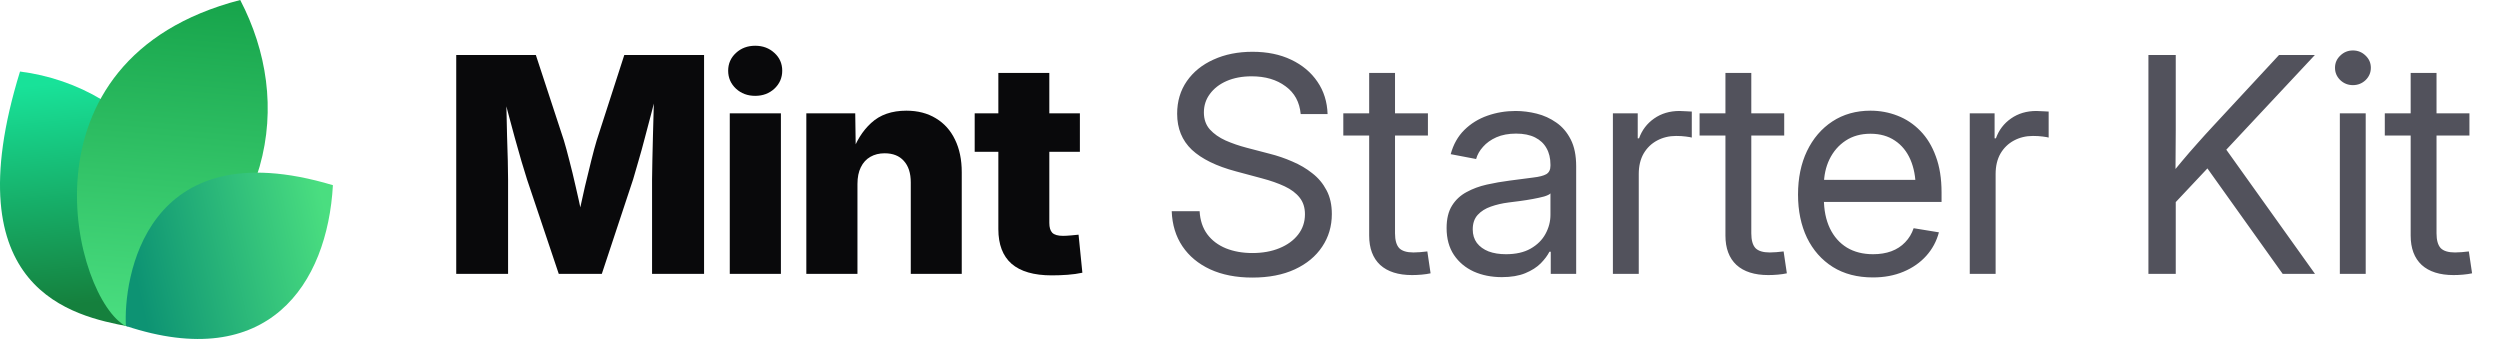
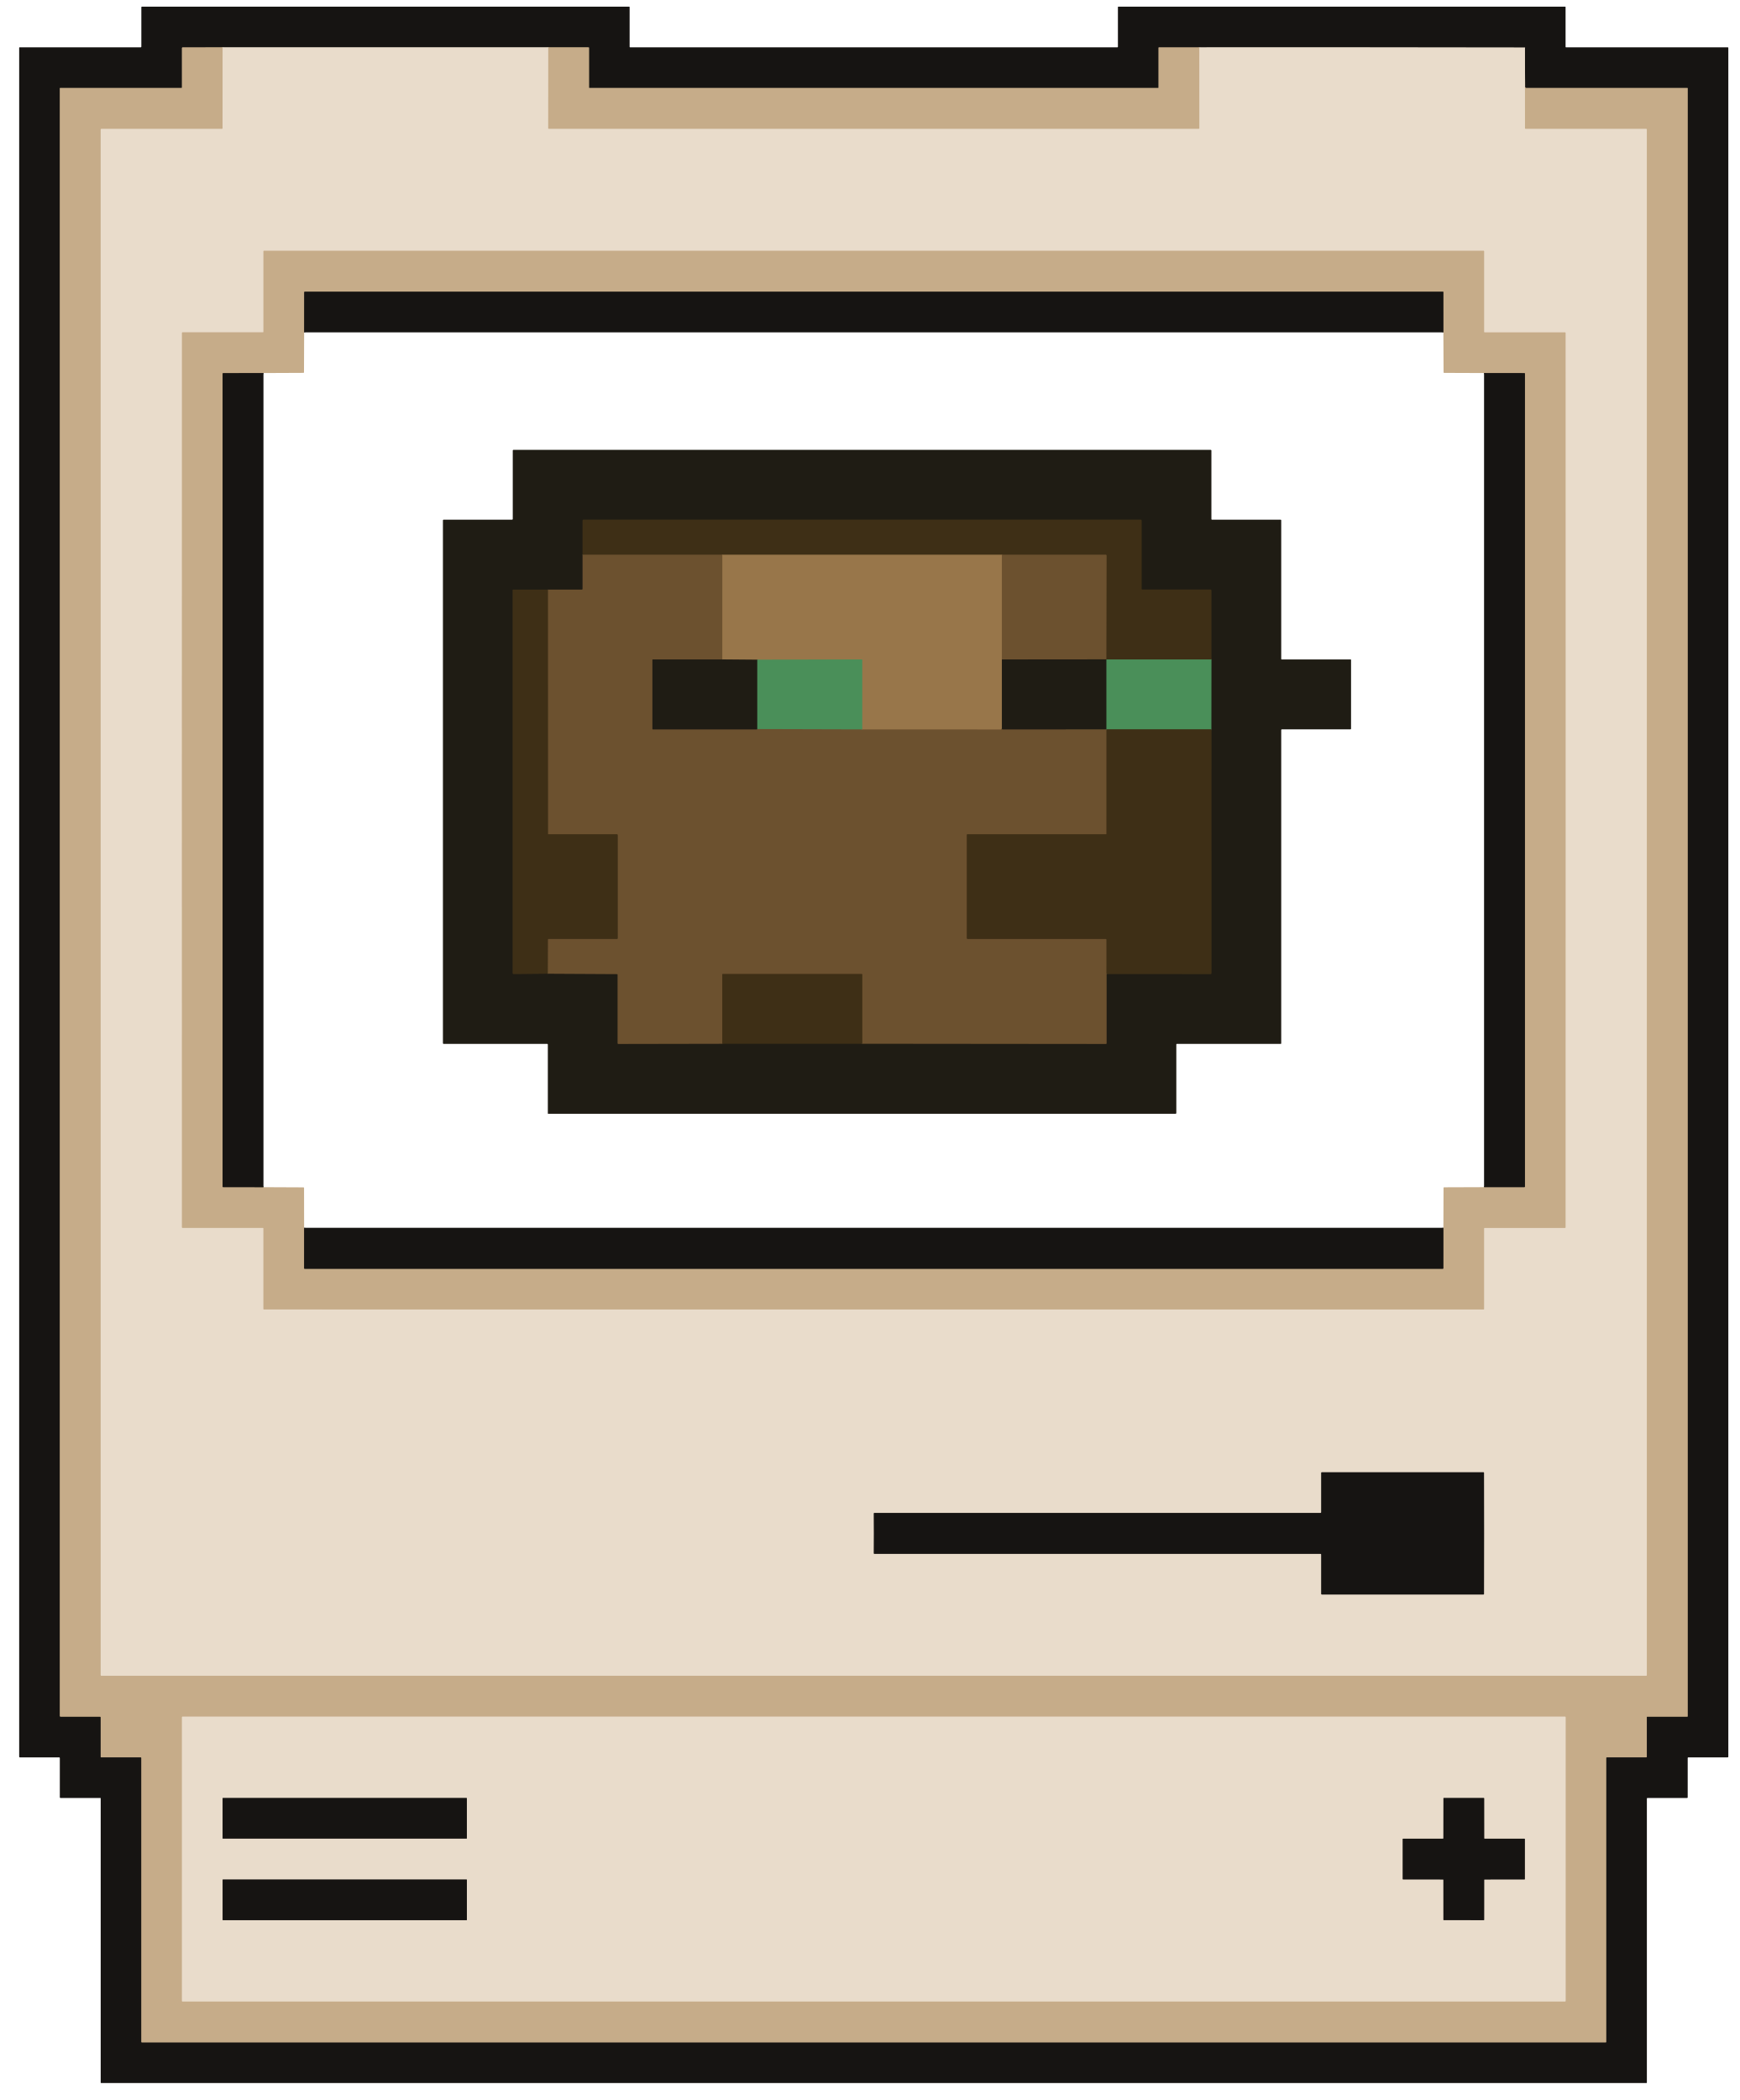
- <svg xmlns="http://www.w3.org/2000/svg" width="177" height="24" viewBox="0 0 177 24" fill="none">
-   <path d="M9.061 23.108C5.268 22.377 -3.391 20.627 1.417 5.064C9.634 6.099 16.973 14.064 9.061 23.108Z" fill="url(#paint0_linear_17557_2020)" />
-   <path d="M8.919 23.094C5.276 21.222 0.784 4.209 17.007 0C20.757 7.193 19.621 16.545 8.919 23.094Z" fill="url(#paint1_linear_17557_2020)" />
-   <path d="M8.914 23.079C8.735 19.882 10.159 9.085 23.57 13.111C23.181 20.123 18.984 26.418 8.914 23.079Z" fill="url(#paint2_linear_17557_2020)" />
-   <path d="M32.301 19.392V3.894H37.938L39.925 9.948C40.036 10.315 40.164 10.787 40.31 11.362C40.462 11.938 40.611 12.552 40.757 13.204C40.91 13.855 41.048 14.483 41.173 15.086C41.305 15.682 41.412 16.192 41.495 16.615H40.695C40.771 16.192 40.871 15.682 40.996 15.086C41.128 14.49 41.267 13.866 41.412 13.214C41.565 12.562 41.714 11.948 41.86 11.373C42.005 10.79 42.133 10.315 42.244 9.948L44.2 3.894H49.848V19.392H46.166V12.704C46.166 12.357 46.173 11.917 46.187 11.383C46.2 10.849 46.214 10.27 46.228 9.646C46.249 9.022 46.266 8.391 46.28 7.753C46.301 7.115 46.311 6.519 46.311 5.964H46.623C46.485 6.561 46.332 7.181 46.166 7.826C45.999 8.471 45.833 9.102 45.666 9.719C45.507 10.336 45.351 10.901 45.198 11.414C45.053 11.928 44.928 12.357 44.824 12.704L42.608 19.392H39.561L37.314 12.704C37.203 12.357 37.072 11.928 36.919 11.414C36.773 10.901 36.614 10.34 36.441 9.729C36.274 9.112 36.104 8.481 35.931 7.836C35.764 7.192 35.608 6.567 35.463 5.964H35.827C35.834 6.512 35.844 7.105 35.858 7.743C35.872 8.374 35.886 9.005 35.9 9.636C35.92 10.26 35.938 10.839 35.952 11.373C35.965 11.907 35.972 12.351 35.972 12.704V19.392H32.301ZM51.668 19.392V8.024H55.288V19.392H51.668ZM53.468 6.786C52.927 6.786 52.473 6.616 52.105 6.276C51.738 5.93 51.554 5.507 51.554 5.007C51.554 4.508 51.738 4.088 52.105 3.749C52.473 3.409 52.927 3.239 53.468 3.239C54.009 3.239 54.463 3.409 54.83 3.749C55.198 4.082 55.382 4.501 55.382 5.007C55.382 5.507 55.198 5.93 54.83 6.276C54.463 6.616 54.009 6.786 53.468 6.786ZM60.708 13.027V19.392H57.088V8.024H60.551L60.593 10.967H60.281C60.593 10.024 61.061 9.268 61.685 8.7C62.309 8.124 63.138 7.836 64.171 7.836C64.975 7.836 65.672 8.017 66.262 8.377C66.851 8.731 67.302 9.234 67.614 9.885C67.933 10.537 68.092 11.307 68.092 12.194V19.392H64.483V12.912C64.483 12.26 64.32 11.754 63.994 11.394C63.675 11.033 63.221 10.853 62.632 10.853C62.25 10.853 61.914 10.936 61.623 11.102C61.332 11.269 61.106 11.515 60.947 11.841C60.787 12.16 60.708 12.555 60.708 13.027ZM76.456 8.024V10.749H69.008V8.024H76.456ZM70.683 5.163H74.292V15.783C74.292 16.102 74.361 16.334 74.5 16.48C74.646 16.625 74.899 16.698 75.259 16.698C75.405 16.698 75.596 16.688 75.831 16.667C76.074 16.646 76.251 16.629 76.362 16.615L76.632 19.309C76.313 19.378 75.963 19.427 75.582 19.455C75.207 19.482 74.836 19.496 74.469 19.496C73.2 19.496 72.25 19.222 71.619 18.674C70.995 18.127 70.683 17.308 70.683 16.22V5.163Z" fill="#09090B" />
-   <path d="M88.667 19.652C87.523 19.652 86.528 19.458 85.682 19.07C84.843 18.681 84.188 18.137 83.716 17.437C83.245 16.736 82.992 15.908 82.957 14.951H84.933C84.968 15.596 85.148 16.14 85.474 16.584C85.8 17.021 86.24 17.354 86.795 17.582C87.35 17.804 87.974 17.915 88.667 17.915C89.388 17.915 90.026 17.801 90.581 17.572C91.143 17.343 91.583 17.024 91.902 16.615C92.228 16.199 92.391 15.717 92.391 15.169C92.391 14.698 92.266 14.306 92.017 13.994C91.767 13.675 91.413 13.408 90.956 13.193C90.498 12.978 89.954 12.787 89.323 12.621L87.502 12.132C86.123 11.765 85.082 11.255 84.382 10.603C83.689 9.944 83.342 9.095 83.342 8.055C83.342 7.174 83.571 6.404 84.028 5.746C84.486 5.087 85.117 4.577 85.921 4.217C86.726 3.849 87.645 3.666 88.678 3.666C89.718 3.666 90.63 3.853 91.413 4.227C92.204 4.602 92.824 5.122 93.275 5.787C93.726 6.446 93.965 7.209 93.993 8.076H92.089C92.013 7.23 91.656 6.574 91.018 6.11C90.387 5.638 89.586 5.403 88.615 5.403C87.95 5.403 87.36 5.513 86.847 5.735C86.341 5.957 85.946 6.262 85.661 6.651C85.377 7.032 85.235 7.469 85.235 7.961C85.235 8.447 85.377 8.849 85.661 9.168C85.946 9.48 86.317 9.74 86.774 9.948C87.232 10.149 87.724 10.319 88.251 10.457L89.884 10.884C90.439 11.023 90.977 11.206 91.496 11.435C92.023 11.657 92.495 11.934 92.911 12.267C93.334 12.593 93.67 12.995 93.92 13.474C94.17 13.945 94.294 14.504 94.294 15.149C94.294 16.015 94.066 16.788 93.608 17.468C93.157 18.148 92.512 18.681 91.673 19.07C90.834 19.458 89.832 19.652 88.667 19.652ZM101.097 8.024V9.594H95.106V8.024H101.097ZM96.937 5.163H98.767V16.521C98.767 17 98.865 17.347 99.059 17.562C99.26 17.77 99.6 17.874 100.078 17.874C100.21 17.874 100.366 17.867 100.546 17.853C100.733 17.832 100.903 17.815 101.056 17.801L101.285 19.351C101.097 19.392 100.886 19.423 100.65 19.444C100.414 19.465 100.189 19.475 99.974 19.475C98.996 19.475 98.244 19.236 97.717 18.758C97.197 18.272 96.937 17.579 96.937 16.677V5.163ZM106.33 19.621C105.595 19.621 104.932 19.489 104.343 19.226C103.754 18.955 103.285 18.564 102.939 18.05C102.592 17.53 102.419 16.896 102.419 16.147C102.419 15.495 102.547 14.965 102.804 14.556C103.06 14.146 103.403 13.828 103.833 13.599C104.263 13.363 104.742 13.186 105.269 13.068C105.796 12.95 106.333 12.857 106.881 12.787C107.574 12.69 108.132 12.617 108.555 12.569C108.978 12.52 109.287 12.441 109.481 12.33C109.675 12.212 109.772 12.014 109.772 11.737V11.654C109.772 11.203 109.679 10.815 109.492 10.489C109.311 10.163 109.041 9.91 108.68 9.729C108.32 9.549 107.872 9.459 107.338 9.459C106.805 9.459 106.34 9.546 105.945 9.719C105.556 9.892 105.241 10.118 104.998 10.395C104.755 10.665 104.593 10.953 104.509 11.258L102.71 10.915C102.897 10.222 103.22 9.65 103.677 9.199C104.135 8.748 104.679 8.412 105.31 8.19C105.941 7.968 106.607 7.857 107.307 7.857C107.8 7.857 108.295 7.92 108.795 8.044C109.301 8.169 109.765 8.381 110.188 8.679C110.611 8.97 110.951 9.369 111.208 9.875C111.464 10.374 111.593 11.005 111.593 11.768V19.392H109.793V17.822H109.7C109.568 18.085 109.363 18.359 109.086 18.643C108.809 18.921 108.444 19.153 107.994 19.34C107.543 19.527 106.988 19.621 106.33 19.621ZM106.621 17.998C107.321 17.998 107.904 17.867 108.368 17.603C108.84 17.333 109.19 16.986 109.419 16.563C109.654 16.133 109.772 15.682 109.772 15.211V13.692C109.703 13.769 109.554 13.841 109.325 13.911C109.096 13.973 108.829 14.032 108.524 14.088C108.226 14.143 107.921 14.192 107.609 14.233C107.304 14.275 107.033 14.309 106.798 14.337C106.354 14.393 105.938 14.49 105.549 14.628C105.168 14.76 104.86 14.954 104.624 15.211C104.388 15.467 104.27 15.811 104.27 16.241C104.27 16.615 104.367 16.934 104.561 17.198C104.762 17.461 105.04 17.662 105.393 17.801C105.747 17.933 106.156 17.998 106.621 17.998ZM114.193 19.392V8.024H115.951V9.792H116.045C116.253 9.209 116.61 8.741 117.116 8.388C117.622 8.034 118.219 7.857 118.905 7.857C119.058 7.857 119.217 7.864 119.384 7.878C119.55 7.885 119.682 7.892 119.779 7.899V9.74C119.716 9.719 119.578 9.695 119.363 9.667C119.155 9.639 118.922 9.625 118.666 9.625C118.174 9.625 117.726 9.733 117.324 9.948C116.922 10.163 116.603 10.471 116.367 10.874C116.138 11.276 116.024 11.758 116.024 12.319V19.392H114.193ZM126.322 8.024V9.594H120.33V8.024H126.322ZM122.161 5.163H123.992V16.521C123.992 17 124.089 17.347 124.283 17.562C124.484 17.77 124.824 17.874 125.302 17.874C125.434 17.874 125.59 17.867 125.77 17.853C125.958 17.832 126.127 17.815 126.28 17.801L126.509 19.351C126.322 19.392 126.11 19.423 125.874 19.444C125.639 19.465 125.413 19.475 125.198 19.475C124.221 19.475 123.468 19.236 122.941 18.758C122.421 18.272 122.161 17.579 122.161 16.677V5.163ZM132.604 19.642C131.502 19.642 130.555 19.396 129.765 18.903C128.974 18.404 128.364 17.714 127.934 16.834C127.511 15.946 127.3 14.927 127.3 13.775C127.3 12.611 127.511 11.584 127.934 10.697C128.364 9.802 128.964 9.102 129.734 8.596C130.51 8.089 131.408 7.836 132.428 7.836C133.1 7.836 133.738 7.954 134.341 8.19C134.952 8.426 135.489 8.783 135.954 9.261C136.425 9.74 136.793 10.343 137.056 11.071C137.327 11.792 137.462 12.645 137.462 13.63V14.296H128.433V12.735H136.463L135.631 13.297C135.631 12.541 135.506 11.876 135.257 11.3C135.007 10.725 134.643 10.277 134.165 9.958C133.686 9.632 133.107 9.469 132.428 9.469C131.748 9.469 131.162 9.632 130.67 9.958C130.177 10.284 129.796 10.725 129.526 11.279C129.262 11.827 129.13 12.441 129.13 13.12V14.046C129.13 14.864 129.273 15.572 129.557 16.168C129.841 16.757 130.243 17.211 130.763 17.53C131.283 17.842 131.901 17.998 132.615 17.998C133.093 17.998 133.523 17.929 133.905 17.79C134.293 17.645 134.619 17.433 134.882 17.156C135.153 16.879 135.354 16.546 135.486 16.157L137.275 16.449C137.108 17.08 136.81 17.634 136.38 18.113C135.95 18.591 135.413 18.966 134.768 19.236C134.123 19.507 133.402 19.642 132.604 19.642ZM139.459 19.392V8.024H141.217V9.792H141.311C141.519 9.209 141.876 8.741 142.382 8.388C142.888 8.034 143.485 7.857 144.171 7.857C144.324 7.857 144.483 7.864 144.649 7.878C144.816 7.885 144.948 7.892 145.045 7.899V9.74C144.982 9.719 144.844 9.695 144.629 9.667C144.421 9.639 144.188 9.625 143.932 9.625C143.439 9.625 142.992 9.733 142.59 9.948C142.188 10.163 141.869 10.471 141.633 10.874C141.404 11.276 141.29 11.758 141.29 12.319V19.392H139.459ZM153.429 14.961V12.715C153.783 12.257 154.136 11.82 154.49 11.404C154.844 10.981 155.204 10.565 155.572 10.156C155.939 9.74 156.314 9.327 156.695 8.918L161.355 3.894H163.893L157.277 10.967H157.184L153.429 14.961ZM152.108 19.392V3.894H154.043V9.241L154.022 12.559L154.043 13.505V19.392H152.108ZM161.615 19.392L155.967 11.477L157.173 9.969L163.903 19.392H161.615ZM165.661 19.392V8.024H167.492V19.392H165.661ZM166.587 6.027C166.24 6.027 165.942 5.909 165.692 5.673C165.443 5.43 165.318 5.139 165.318 4.799C165.318 4.459 165.443 4.172 165.692 3.936C165.942 3.693 166.24 3.572 166.587 3.572C166.934 3.572 167.232 3.693 167.482 3.936C167.731 4.172 167.856 4.459 167.856 4.799C167.856 5.139 167.731 5.43 167.482 5.673C167.232 5.909 166.934 6.027 166.587 6.027ZM174.836 8.024V9.594H168.844V8.024H174.836ZM170.675 5.163H172.506V16.521C172.506 17 172.603 17.347 172.797 17.562C172.998 17.77 173.338 17.874 173.816 17.874C173.948 17.874 174.104 17.867 174.284 17.853C174.472 17.832 174.641 17.815 174.794 17.801L175.023 19.351C174.836 19.392 174.624 19.423 174.388 19.444C174.153 19.465 173.927 19.475 173.712 19.475C172.735 19.475 171.982 19.236 171.455 18.758C170.935 18.272 170.675 17.579 170.675 16.677V5.163Z" fill="#52525C" />
-   <defs>
-     <linearGradient id="paint0_linear_17557_2020" x1="3.776" y1="5.916" x2="5.232" y2="21.559" gradientUnits="userSpaceOnUse">
-       <stop stop-color="#18E299" />
-       <stop offset="1" stop-color="#15803D" />
-     </linearGradient>
-     <linearGradient id="paint1_linear_17557_2020" x1="12.171" y1="-0.718" x2="10.19" y2="22.983" gradientUnits="userSpaceOnUse">
-       <stop stop-color="#16A34A" />
-       <stop offset="1" stop-color="#4ADE80" />
-     </linearGradient>
-     <linearGradient id="paint2_linear_17557_2020" x1="23.133" y1="15.353" x2="9.338" y2="18.52" gradientUnits="userSpaceOnUse">
-       <stop stop-color="#4ADE80" />
-       <stop offset="1" stop-color="#0D9373" />
-     </linearGradient>
-   </defs>
+ <svg xmlns="http://www.w3.org/2000/svg" version="1.1" viewBox="0.00 0.00 1614.00 1948.00">
+   <g stroke-width="2.00" fill="none" stroke-linecap="butt">
+     <path stroke="#80786f" d="   M 1414.91 45.03   Q 1415.27 44.09 1414.93 44.09   Q 1263.49 43.82 1112.86 43.92" />
+     <path stroke="#6e604e" d="   M 1112.86 43.92   L 1075.35 43.92   A 0.39 0.39 0.0 0 0 1074.96 44.31   L 1074.96 81.34   A 0.26 0.26 0.0 0 1 1074.70 81.60   L 546.79 81.60   A 0.25 0.24 -0.0 0 1 546.54 81.36   L 546.54 44.30   A 0.38 0.38 0.0 0 0 546.16 43.92   L 508.64 43.90" />
+     <path stroke="#80786f" d="   M 508.64 43.90   L 206.56 43.90" />
+     <path stroke="#6e604e" d="   M 206.56 43.90   L 169.41 43.95   A 0.58 0.58 0.0 0 0 168.83 44.53   L 168.84 81.17   A 0.43 0.43 0.0 0 1 168.41 81.60   L 55.79 81.60   A 0.28 0.27 -0.0 0 0 55.51 81.87   L 55.51 1591.77   A 0.66 0.66 0.0 0 0 56.17 1592.43   L 92.88 1592.43   A 0.55 0.55 0.0 0 1 93.43 1592.98   L 93.43 1629.77   A 0.39 0.39 0.0 0 0 93.82 1630.16   L 130.63 1630.16   A 0.51 0.51 0.0 0 1 131.14 1630.67   L 131.14 1894.13   A 0.42 0.42 0.0 0 0 131.56 1894.55   L 1489.99 1894.55   A 0.36 0.36 0.0 0 0 1490.35 1894.19   L 1490.35 1630.65   A 0.51 0.51 0.0 0 1 1490.86 1630.14   L 1527.55 1630.14   A 0.49 0.49 0.0 0 0 1528.04 1629.65   L 1528.04 1592.72   A 0.29 0.29 0.0 0 1 1528.33 1592.43   L 1565.63 1592.43   A 0.35 0.34 -90.0 0 0 1565.97 1592.08   L 1565.97 81.84   A 0.24 0.24 0.0 0 0 1565.73 81.60   L 1415.86 81.60   A 0.77 0.76 89.6 0 1 1415.10 80.84   L 1414.91 45.03" />
+     <path stroke="#d8c4aa" d="   M 206.56 43.90   L 206.51 119.12   A 0.45 0.45 0.0 0 1 206.06 119.56   L 94.10 119.56   A 0.67 0.67 0.0 0 0 93.43 120.23   L 93.43 1553.77   A 0.70 0.70 0.0 0 0 94.13 1554.47   L 1527.39 1554.47   A 0.65 0.65 0.0 0 0 1528.04 1553.82   L 1528.04 120.11   A 0.54 0.54 0.0 0 0 1527.50 119.57   L 1415.44 119.57   A 0.47 0.46 -90.0 0 1 1414.98 119.10   L 1414.91 45.03" />
+     <path stroke="#d8c4aa" d="   M 1112.86 43.92   L 1112.92 119.03   A 0.53 0.53 0.0 0 1 1112.39 119.56   L 509.16 119.56   A 0.59 0.59 0.0 0 1 508.57 118.97   L 508.64 43.90" />
+     <path stroke="#d8c4aa" d="   M 1452.67 1592.83   A 0.41 0.41 0.0 0 0 1452.26 1592.42   L 169.26 1592.42   A 0.41 0.41 0.0 0 0 168.85 1592.83   L 168.85 1856.19   A 0.41 0.41 0.0 0 0 169.26 1856.60   L 1452.26 1856.60   A 0.41 0.41 0.0 0 0 1452.67 1856.19   L 1452.67 1592.83" />
+     <path stroke="#d8c4aa" d="   M 810.74 232.65   Q 246.62 232.64 244.84 232.67   A 0.38 0.37 89.4 0 0 244.47 233.05   L 244.47 307.87   A 0.46 0.45 0.0 0 1 244.01 308.32   L 169.31 308.32   A 0.44 0.43 -0.0 0 0 168.87 308.75   Q 168.83 313.60 168.82 723.66   Q 168.82 1133.71 168.86 1138.56   A 0.44 0.43 0.0 0 0 169.30 1138.99   L 244.00 1138.99   A 0.46 0.45 0.0 0 1 244.46 1139.44   L 244.46 1214.26   A 0.38 0.37 -89.4 0 0 244.82 1214.64   Q 246.61 1214.67 810.73 1214.68   Q 1374.85 1214.69 1376.64 1214.66   A 0.38 0.37 89.4 0 0 1377.00 1214.28   L 1377.00 1139.46   A 0.46 0.45 -0.0 0 1 1377.46 1139.01   L 1452.16 1139.01   A 0.44 0.43 -0.0 0 0 1452.60 1138.57   Q 1452.64 1133.73 1452.65 723.67   Q 1452.66 313.62 1452.62 308.77   A 0.44 0.43 0.0 0 0 1452.18 308.34   L 1377.48 308.34   A 0.46 0.45 0.0 0 1 1377.02 307.89   L 1377.02 233.07   A 0.38 0.37 -89.4 0 0 1376.65 232.69   Q 1374.86 232.66 810.74 232.65" />
+     <path stroke="#80786f" d="   M 810.88 1422.39   Q 810.88 1438.38 810.81 1440.91   A 0.45 0.44 0.9 0 0 811.27 1441.37   L 1225.33 1441.37   A 0.61 0.60 -90.0 0 1 1225.93 1441.98   L 1225.93 1478.55   A 0.53 0.53 0.0 0 0 1226.46 1479.08   L 1376.51 1479.08   A 0.45 0.44 -89.8 0 0 1376.95 1478.64   Q 1377.01 1450.98 1377.01 1422.39   Q 1377.01 1393.81 1376.95 1366.15   A 0.45 0.44 89.8 0 0 1376.51 1365.71   L 1226.46 1365.71   A 0.53 0.53 0.0 0 0 1225.93 1366.24   L 1225.93 1402.81   A 0.61 0.60 90.0 0 1 1225.33 1403.42   L 811.27 1403.42   A 0.45 0.44 -0.9 0 0 810.81 1403.88   Q 810.88 1406.41 810.88 1422.39" />
+     <path stroke="#6e604e" d="   M 244.46 346.04   L 207.05 346.13   A 0.51 0.51 0.0 0 0 206.54 346.64   L 206.54 1100.71   A 0.51 0.51 0.0 0 0 207.05 1101.22   L 244.46 1101.25" />
+     <path stroke="#6e604e" d="   M 282.19 1138.93   L 282.17 1176.45   A 0.50 0.50 0.0 0 0 282.67 1176.95   L 1338.75 1176.95   A 0.51 0.51 0.0 0 0 1339.26 1176.44   L 1339.28 1138.93" />
+     <path stroke="#6e604e" d="   M 1377.02 1101.23   L 1414.43 1101.22   A 0.52 0.51 -0.0 0 0 1414.95 1100.71   L 1414.95 346.61   A 0.51 0.51 0.0 0 0 1414.44 346.10   L 1377.02 346.04" />
+     <path stroke="#6e604e" d="   M 1339.27 308.32   L 1339.26 270.90   A 0.29 0.29 0.0 0 0 1338.97 270.61   L 282.76 270.61   A 0.50 0.50 0.0 0 0 282.26 271.11   L 282.21 308.33" />
+     <path stroke="#463722" d="   M 540.59 514.63   L 540.59 546.41   A 0.53 0.52 -0.6 0 1 540.07 546.93   L 508.36 546.93" />
+     <path stroke="#2f2615" d="   M 508.36 546.93   L 476.08 546.95   A 0.37 0.36 0.0 0 0 475.71 547.31   L 475.71 902.75   A 0.76 0.76 0.0 0 0 476.48 903.51   L 508.23 903.19" />
+     <path stroke="#463722" d="   M 508.23 903.19   L 572.60 903.54   A 0.53 0.53 0.0 0 1 573.13 904.07   L 573.13 967.84   A 0.49 0.48 90.0 0 0 573.61 968.33   L 670.18 968.15" />
+     <path stroke="#2f2615" d="   M 670.18 968.15   L 800.06 968.11" />
+     <path stroke="#463722" d="   M 800.06 968.11   L 1026.26 968.33   A 0.47 0.47 0.0 0 0 1026.73 967.86   L 1026.71 903.52" />
+     <path stroke="#2f2615" d="   M 1026.71 903.52   L 1123.38 903.54   A 0.66 0.66 0.0 0 0 1124.04 902.88   L 1124.02 676.54" />
+     <path stroke="#355637" d="   M 1124.02 676.54   Q 1124.00 676.51 1123.97 676.47   A 0.36 0.32 -63.7 0 1 1123.92 676.29   L 1123.99 611.71" />
+     <path stroke="#2f2615" d="   M 1123.99 611.71   L 1123.97 547.59   A 0.69 0.69 0.0 0 0 1123.28 546.90   L 1059.77 546.90   A 0.54 0.54 0.0 0 1 1059.23 546.36   L 1059.23 482.71   A 0.62 0.61 0.0 0 0 1058.61 482.10   L 541.23 482.10   A 0.64 0.64 0.0 0 0 540.59 482.74   L 540.59 514.63" />
+     <path stroke="#445f38" d="   M 1123.99 611.71   L 1027.04 611.72   A 0.22 0.20 20.8 0 0 1026.89 611.78   Q 1026.78 611.86 1026.68 611.94" />
+     <path stroke="#2f2615" d="   M 1026.68 611.94   Q 1026.55 611.81 1026.48 611.63" />
+     <path stroke="#554023" d="   M 1026.48 611.63   L 1026.70 515.21   A 0.59 0.58 -0.0 0 0 1026.11 514.63   L 929.63 514.63" />
+     <path stroke="#6b5330" d="   M 929.63 514.63   L 670.28 514.63" />
+     <path stroke="#554023" d="   M 670.28 514.63   L 540.59 514.63" />
+     <path stroke="#463722" d="   M 1026.48 611.63   L 929.63 611.72" />
+     <path stroke="#82643d" d="   M 929.63 514.63   L 929.63 611.72" />
+     <path stroke="#5c492f" d="   M 929.63 611.72   L 929.64 675.46" />
+     <path stroke="#718352" d="   M 800.02 676.53   L 800.01 612.19   A 0.49 0.49 0.0 0 0 799.52 611.70   L 702.70 612.00" />
+     <path stroke="#5c492f" d="   M 702.70 612.00   L 670.26 611.72" />
+     <path stroke="#82643d" d="   M 670.28 514.63   L 670.26 611.72" />
+     <path stroke="#463722" d="   M 670.26 611.72   L 605.80 611.72   A 0.43 0.43 0.0 0 0 605.37 612.15   L 605.37 676.18   A 0.36 0.36 0.0 0 0 605.73 676.54   L 702.30 676.54   A 0.31 0.29 -65.8 0 0 702.51 676.45   Q 702.64 676.32 702.71 676.25" />
+     <path stroke="#5b7044" d="   M 702.71 676.25   L 800.02 676.53" />
+     <path stroke="#82643d" d="   M 800.02 676.53   L 928.68 676.59   A 0.40 0.35 30.1 0 0 928.83 676.56   Q 929.51 676.24 929.64 675.46" />
+     <path stroke="#463722" d="   M 929.64 675.46   L 929.68 676.10   A 0.47 0.47 0.0 0 0 930.15 676.54   L 1026.69 676.52" />
+     <path stroke="#5b7044" d="   M 1026.69 676.52   Q 1026.70 676.54 1026.71 676.55" />
+     <path stroke="#554023" d="   M 1026.71 676.55   L 1026.69 773.46   A 0.43 0.43 0.0 0 1 1026.26 773.89   L 897.59 773.89   A 0.47 0.47 0.0 0 0 897.12 774.36   L 897.12 870.30   A 0.67 0.67 0.0 0 0 897.79 870.97   L 1025.97 870.97   A 0.75 0.74 -0.0 0 1 1026.72 871.71   L 1026.71 903.52" />
+     <path stroke="#554023" d="   M 800.06 968.11   L 800.04 903.91   A 0.38 0.38 0.0 0 0 799.66 903.53   L 670.60 903.53   A 0.42 0.42 0.0 0 0 670.18 903.95   L 670.18 968.15" />
+     <path stroke="#554023" d="   M 508.23 903.19   L 508.33 871.44   A 0.49 0.48 -89.4 0 1 508.81 870.96   L 572.60 870.96   A 0.53 0.53 0.0 0 0 573.13 870.43   L 573.13 774.64   A 0.75 0.74 -90.0 0 0 572.39 773.89   L 508.56 773.89   A 0.13 0.13 0.0 0 1 508.43 773.76   L 508.36 546.93" />
+     <path stroke="#445f38" d="   M 1124.02 676.54   L 1026.71 676.55" />
+     <path stroke="#355637" d="   M 1026.68 611.94   L 1026.69 676.52" />
+     <path stroke="#355637" d="   M 702.70 612.00   L 702.71 676.25" />
+     <path stroke="#80786f" d="   M 433.18 1668.19   A 0.34 0.34 0.0 0 0 432.84 1667.85   L 206.88 1667.85   A 0.34 0.34 0.0 0 0 206.54 1668.19   L 206.54 1705.19   A 0.34 0.34 0.0 0 0 206.88 1705.53   L 432.84 1705.53   A 0.34 0.34 0.0 0 0 433.18 1705.19   L 433.18 1668.19" />
+     <path stroke="#80786f" d="   M 1339.19 1705.48   Q 1339.06 1705.61 1338.97 1705.61   Q 1303.72 1705.58 1301.87 1705.63   A 0.32 0.32 0.0 0 0 1301.55 1705.95   Q 1301.55 1706.46 1301.55 1724.50   Q 1301.55 1742.54 1301.55 1743.05   A 0.32 0.32 0.0 0 0 1301.87 1743.37   Q 1303.72 1743.42 1338.97 1743.41   Q 1339.05 1743.41 1339.18 1743.53   Q 1339.31 1743.66 1339.31 1743.75   Q 1339.28 1779.00 1339.33 1780.85   A 0.32 0.32 0.0 0 0 1339.66 1781.17   Q 1340.17 1781.17 1358.20 1781.17   Q 1376.24 1781.17 1376.75 1781.18   A 0.32 0.32 0.0 0 0 1377.08 1780.86   Q 1377.13 1779.01 1377.11 1743.75   Q 1377.11 1743.67 1377.24 1743.54   Q 1377.37 1743.41 1377.45 1743.41   Q 1412.70 1743.44 1414.55 1743.39   A 0.32 0.32 0.0 0 0 1414.87 1743.06   Q 1414.87 1742.56 1414.87 1724.52   Q 1414.87 1706.48 1414.88 1705.97   A 0.32 0.32 0.0 0 0 1414.56 1705.64   Q 1412.71 1705.59 1377.46 1705.61   Q 1377.37 1705.61 1377.24 1705.48   Q 1377.12 1705.36 1377.12 1705.27   Q 1377.14 1670.02 1377.09 1668.17   A 0.32 0.32 0.0 0 0 1376.77 1667.85   Q 1376.26 1667.85 1358.22 1667.85   Q 1340.18 1667.85 1339.67 1667.84   A 0.32 0.32 0.0 0 0 1339.35 1668.16   Q 1339.30 1670.01 1339.31 1705.26   Q 1339.31 1705.35 1339.19 1705.48" />
+     <path stroke="#80786f" d="   M 433.20 1743.80   A 0.32 0.32 0.0 0 0 432.88 1743.48   L 206.88 1743.48   A 0.32 0.32 0.0 0 0 206.56 1743.80   L 206.56 1780.86   A 0.32 0.32 0.0 0 0 206.88 1781.18   L 432.88 1781.18   A 0.32 0.32 0.0 0 0 433.20 1780.86   L 433.20 1743.80" />
+   </g>
+   <path fill="#161412" d="   M 54.94 1630.17   L 18.36 1630.17   A 0.56 0.56 0.0 0 1 17.80 1629.61   L 17.80 44.20   A 0.30 0.30 0.0 0 1 18.10 43.90   L 130.57 43.90   A 0.58 0.58 0.0 0 0 131.15 43.32   L 131.15 6.69   A 0.51 0.50 -90.0 0 1 131.65 6.18   L 583.82 6.18   A 0.39 0.39 0.0 0 1 584.21 6.57   L 584.21 43.46   A 0.44 0.44 0.0 0 0 584.65 43.90   L 1036.81 43.90   A 0.48 0.48 0.0 0 0 1037.29 43.42   L 1037.29 6.53   A 0.35 0.34 -90.0 0 1 1037.63 6.18   L 1452.32 6.18   A 0.33 0.33 0.0 0 1 1452.65 6.51   L 1452.65 43.48   A 0.42 0.41 90.0 0 0 1453.06 43.90   L 1603.24 43.90   A 0.43 0.43 0.0 0 1 1603.67 44.33   L 1603.67 1629.59   A 0.58 0.58 0.0 0 1 1603.09 1630.17   L 1566.52 1630.17   A 0.55 0.55 0.0 0 0 1565.97 1630.72   L 1565.97 1667.31   A 0.53 0.53 0.0 0 1 1565.44 1667.84   L 1528.62 1667.84   A 0.53 0.53 0.0 0 0 1528.09 1668.37   L 1528.09 1931.93   A 0.34 0.33 -0.0 0 1 1527.75 1932.26   L 93.79 1932.26   A 0.36 0.36 0.0 0 1 93.43 1931.90   L 93.43 1668.09   A 0.25 0.24 90.0 0 0 93.19 1667.84   L 56.08 1667.84   A 0.57 0.57 0.0 0 1 55.51 1667.27   L 55.51 1630.73   A 0.57 0.56 -0.0 0 0 54.94 1630.17   Z   M 1414.91 45.03   Q 1415.27 44.09 1414.93 44.09   Q 1263.49 43.82 1112.86 43.92   L 1075.35 43.92   A 0.39 0.39 0.0 0 0 1074.96 44.31   L 1074.96 81.34   A 0.26 0.26 0.0 0 1 1074.70 81.60   L 546.79 81.60   A 0.25 0.24 -0.0 0 1 546.54 81.36   L 546.54 44.30   A 0.38 0.38 0.0 0 0 546.16 43.92   L 508.64 43.90   L 206.56 43.90   L 169.41 43.95   A 0.58 0.58 0.0 0 0 168.83 44.53   L 168.84 81.17   A 0.43 0.43 0.0 0 1 168.41 81.60   L 55.79 81.60   A 0.28 0.27 -0.0 0 0 55.51 81.87   L 55.51 1591.77   A 0.66 0.66 0.0 0 0 56.17 1592.43   L 92.88 1592.43   A 0.55 0.55 0.0 0 1 93.43 1592.98   L 93.43 1629.77   A 0.39 0.39 0.0 0 0 93.82 1630.16   L 130.63 1630.16   A 0.51 0.51 0.0 0 1 131.14 1630.67   L 131.14 1894.13   A 0.42 0.42 0.0 0 0 131.56 1894.55   L 1489.99 1894.55   A 0.36 0.36 0.0 0 0 1490.35 1894.19   L 1490.35 1630.65   A 0.51 0.51 0.0 0 1 1490.86 1630.14   L 1527.55 1630.14   A 0.49 0.49 0.0 0 0 1528.04 1629.65   L 1528.04 1592.72   A 0.29 0.29 0.0 0 1 1528.33 1592.43   L 1565.63 1592.43   A 0.35 0.34 -90.0 0 0 1565.97 1592.08   L 1565.97 81.84   A 0.24 0.24 0.0 0 0 1565.73 81.60   L 1415.86 81.60   A 0.77 0.76 89.6 0 1 1415.10 80.84   L 1414.91 45.03   Z" />
+   <path fill="#c6ac89" d="   M 206.56 43.90   L 206.51 119.12   A 0.45 0.45 0.0 0 1 206.06 119.56   L 94.10 119.56   A 0.67 0.67 0.0 0 0 93.43 120.23   L 93.43 1553.77   A 0.70 0.70 0.0 0 0 94.13 1554.47   L 1527.39 1554.47   A 0.65 0.65 0.0 0 0 1528.04 1553.82   L 1528.04 120.11   A 0.54 0.54 0.0 0 0 1527.50 119.57   L 1415.44 119.57   A 0.47 0.46 -90.0 0 1 1414.98 119.10   L 1414.91 45.03   L 1415.10 80.84   A 0.77 0.76 89.6 0 0 1415.86 81.60   L 1565.73 81.60   A 0.24 0.24 0.0 0 1 1565.97 81.84   L 1565.97 1592.08   A 0.35 0.34 -90.0 0 1 1565.63 1592.43   L 1528.33 1592.43   A 0.29 0.29 0.0 0 0 1528.04 1592.72   L 1528.04 1629.65   A 0.49 0.49 0.0 0 1 1527.55 1630.14   L 1490.86 1630.14   A 0.51 0.51 0.0 0 0 1490.35 1630.65   L 1490.35 1894.19   A 0.36 0.36 0.0 0 1 1489.99 1894.55   L 131.56 1894.55   A 0.42 0.42 0.0 0 1 131.14 1894.13   L 131.14 1630.67   A 0.51 0.51 0.0 0 0 130.63 1630.16   L 93.82 1630.16   A 0.39 0.39 0.0 0 1 93.43 1629.77   L 93.43 1592.98   A 0.55 0.55 0.0 0 0 92.88 1592.43   L 56.17 1592.43   A 0.66 0.66 0.0 0 1 55.51 1591.77   L 55.51 81.87   A 0.28 0.27 -0.0 0 1 55.79 81.60   L 168.41 81.60   A 0.43 0.43 0.0 0 0 168.84 81.17   L 168.83 44.53   A 0.58 0.58 0.0 0 1 169.41 43.95   L 206.56 43.90   Z   M 1452.67 1592.83   A 0.41 0.41 0.0 0 0 1452.26 1592.42   L 169.26 1592.42   A 0.41 0.41 0.0 0 0 168.85 1592.83   L 168.85 1856.19   A 0.41 0.41 0.0 0 0 169.26 1856.60   L 1452.26 1856.60   A 0.41 0.41 0.0 0 0 1452.67 1856.19   L 1452.67 1592.83   Z" />
+   <path fill="#c6ac89" d="   M 1112.86 43.92   L 1112.92 119.03   A 0.53 0.53 0.0 0 1 1112.39 119.56   L 509.16 119.56   A 0.59 0.59 0.0 0 1 508.57 118.97   L 508.64 43.90   L 546.16 43.92   A 0.38 0.38 0.0 0 1 546.54 44.30   L 546.54 81.36   A 0.25 0.24 -0.0 0 0 546.79 81.60   L 1074.70 81.60   A 0.26 0.26 0.0 0 0 1074.96 81.34   L 1074.96 44.31   A 0.39 0.39 0.0 0 1 1075.35 43.92   L 1112.86 43.92   Z" />
+   <path fill="#e9dccb" d="   M 508.64 43.90   L 508.57 118.97   A 0.59 0.59 0.0 0 0 509.16 119.56   L 1112.39 119.56   A 0.53 0.53 0.0 0 0 1112.92 119.03   L 1112.86 43.92   Q 1263.49 43.82 1414.93 44.09   Q 1415.27 44.09 1414.91 45.03   L 1414.98 119.10   A 0.47 0.46 90.0 0 0 1415.44 119.57   L 1527.50 119.57   A 0.54 0.54 0.0 0 1 1528.04 120.11   L 1528.04 1553.82   A 0.65 0.65 0.0 0 1 1527.39 1554.47   L 94.13 1554.47   A 0.70 0.70 0.0 0 1 93.43 1553.77   L 93.43 120.23   A 0.67 0.67 0.0 0 1 94.10 119.56   L 206.06 119.56   A 0.45 0.45 0.0 0 0 206.51 119.12   L 206.56 43.90   L 508.64 43.90   Z   M 810.74 232.65   Q 246.62 232.64 244.84 232.67   A 0.38 0.37 89.4 0 0 244.47 233.05   L 244.47 307.87   A 0.46 0.45 0.0 0 1 244.01 308.32   L 169.31 308.32   A 0.44 0.43 -0.0 0 0 168.87 308.75   Q 168.83 313.60 168.82 723.66   Q 168.82 1133.71 168.86 1138.56   A 0.44 0.43 0.0 0 0 169.30 1138.99   L 244.00 1138.99   A 0.46 0.45 0.0 0 1 244.46 1139.44   L 244.46 1214.26   A 0.38 0.37 -89.4 0 0 244.82 1214.64   Q 246.61 1214.67 810.73 1214.68   Q 1374.85 1214.69 1376.64 1214.66   A 0.38 0.37 89.4 0 0 1377.00 1214.28   L 1377.00 1139.46   A 0.46 0.45 -0.0 0 1 1377.46 1139.01   L 1452.16 1139.01   A 0.44 0.43 -0.0 0 0 1452.60 1138.57   Q 1452.64 1133.73 1452.65 723.67   Q 1452.66 313.62 1452.62 308.77   A 0.44 0.43 0.0 0 0 1452.18 308.34   L 1377.48 308.34   A 0.46 0.45 0.0 0 1 1377.02 307.89   L 1377.02 233.07   A 0.38 0.37 -89.4 0 0 1376.65 232.69   Q 1374.86 232.66 810.74 232.65   Z   M 810.88 1422.39   Q 810.88 1438.38 810.81 1440.91   A 0.45 0.44 0.9 0 0 811.27 1441.37   L 1225.33 1441.37   A 0.61 0.60 -90.0 0 1 1225.93 1441.98   L 1225.93 1478.55   A 0.53 0.53 0.0 0 0 1226.46 1479.08   L 1376.51 1479.08   A 0.45 0.44 -89.8 0 0 1376.95 1478.64   Q 1377.01 1450.98 1377.01 1422.39   Q 1377.01 1393.81 1376.95 1366.15   A 0.45 0.44 89.8 0 0 1376.51 1365.71   L 1226.46 1365.71   A 0.53 0.53 0.0 0 0 1225.93 1366.24   L 1225.93 1402.81   A 0.61 0.60 90.0 0 1 1225.33 1403.42   L 811.27 1403.42   A 0.45 0.44 -0.9 0 0 810.81 1403.88   Q 810.88 1406.41 810.88 1422.39   Z" />
+   <path fill="#c6ac89" d="   M 1452.65 723.67   Q 1452.64 1133.73 1452.60 1138.57   A 0.44 0.43 -0.0 0 1 1452.16 1139.01   L 1377.46 1139.01   A 0.46 0.45 0.0 0 0 1377.00 1139.46   L 1377.00 1214.28   A 0.38 0.37 89.4 0 1 1376.64 1214.66   Q 1374.85 1214.69 810.73 1214.68   Q 246.61 1214.67 244.82 1214.64   A 0.38 0.37 -89.4 0 1 244.46 1214.26   L 244.46 1139.44   A 0.46 0.45 0.0 0 0 244.00 1138.99   L 169.30 1138.99   A 0.44 0.43 0.0 0 1 168.86 1138.56   Q 168.82 1133.71 168.82 723.66   Q 168.83 313.60 168.87 308.75   A 0.44 0.43 -0.0 0 1 169.31 308.32   L 244.01 308.32   A 0.46 0.45 -0.0 0 0 244.47 307.87   L 244.47 233.05   A 0.38 0.37 89.4 0 1 244.84 232.67   Q 246.62 232.64 810.74 232.65   Q 1374.86 232.66 1376.65 232.69   A 0.38 0.37 -89.4 0 1 1377.02 233.07   L 1377.02 307.89   A 0.46 0.45 0.0 0 0 1377.48 308.34   L 1452.18 308.34   A 0.44 0.43 0.0 0 1 1452.62 308.77   Q 1452.66 313.62 1452.65 723.67   Z   M 282.21 308.33   L 282.07 345.38   A 0.50 0.50 0.0 0 1 281.57 345.88   L 244.46 346.04   L 207.05 346.13   A 0.51 0.51 0.0 0 0 206.54 346.64   L 206.54 1100.71   A 0.51 0.51 0.0 0 0 207.05 1101.22   L 244.46 1101.25   L 281.62 1101.42   A 0.50 0.50 0.0 0 1 282.12 1101.92   L 282.19 1138.93   L 282.17 1176.45   A 0.50 0.50 0.0 0 0 282.67 1176.95   L 1338.75 1176.95   A 0.51 0.51 0.0 0 0 1339.26 1176.44   L 1339.28 1138.93   L 1339.42 1101.87   A 0.51 0.51 0.0 0 1 1339.92 1101.36   L 1377.02 1101.23   L 1414.43 1101.22   A 0.52 0.51 -0.0 0 0 1414.95 1100.71   L 1414.95 346.61   A 0.51 0.51 0.0 0 0 1414.44 346.10   L 1377.02 346.04   L 1339.96 345.90   A 0.51 0.51 0.0 0 1 1339.45 345.40   L 1339.27 308.32   L 1339.26 270.90   A 0.29 0.29 0.0 0 0 1338.97 270.61   L 282.76 270.61   A 0.50 0.50 0.0 0 0 282.26 271.11   L 282.21 308.33   Z" />
+   <path fill="#161412" d="   M 1339.27 308.32   L 282.21 308.33   L 282.26 271.11   A 0.50 0.50 0.0 0 1 282.76 270.61   L 1338.97 270.61   A 0.29 0.29 0.0 0 1 1339.26 270.90   L 1339.27 308.32   Z" />
+   <path fill="#161412" d="   M 244.46 346.04   L 244.46 1101.25   L 207.05 1101.22   A 0.51 0.51 0.0 0 1 206.54 1100.71   L 206.54 346.64   A 0.51 0.51 0.0 0 1 207.05 346.13   L 244.46 346.04   Z" />
+   <path fill="#161412" d="   M 1377.02 1101.23   L 1377.02 346.04   L 1414.44 346.10   A 0.51 0.51 0.0 0 1 1414.95 346.61   L 1414.95 1100.71   A 0.52 0.51 0.0 0 1 1414.43 1101.22   L 1377.02 1101.23   Z" />
+   <path fill="#1f1c14" d="   M 1090.84 1033.17   L 508.62 1033.17   A 0.30 0.30 0.0 0 1 508.32 1032.87   L 508.32 968.89   A 0.57 0.56 -0.0 0 0 507.75 968.33   L 411.57 968.33   A 0.60 0.59 -90.0 0 1 410.98 967.73   L 410.98 482.65   A 0.58 0.57 -0.0 0 1 411.56 482.08   L 475.16 482.08   A 0.63 0.62 -90.0 0 0 475.78 481.45   L 475.78 417.89   A 0.59 0.59 0.0 0 1 476.37 417.30   L 1123.41 417.30   A 0.62 0.61 -0.0 0 1 1124.03 417.91   L 1124.03 481.56   A 0.51 0.51 0.0 0 0 1124.54 482.07   L 1188.27 482.07   A 0.56 0.55 -90.0 0 1 1188.82 482.63   L 1188.82 611.35   A 0.36 0.35 0.0 0 0 1189.18 611.70   L 1253.19 611.70   A 0.42 0.42 0.0 0 1 1253.61 612.12   L 1253.61 675.99   A 0.56 0.56 0.0 0 1 1253.05 676.55   L 1189.40 676.55   A 0.58 0.58 0.0 0 0 1188.82 677.13   L 1188.82 967.90   A 0.42 0.42 0.0 0 1 1188.40 968.32   L 1091.97 968.32   A 0.49 0.49 0.0 0 0 1091.48 968.81   L 1091.48 1032.53   A 0.64 0.64 0.0 0 1 1090.84 1033.17   Z   M 540.59 514.63   L 540.59 546.41   A 0.53 0.52 -0.6 0 1 540.07 546.93   L 508.36 546.93   L 476.08 546.95   A 0.37 0.36 0.0 0 0 475.71 547.31   L 475.71 902.75   A 0.76 0.76 0.0 0 0 476.48 903.51   L 508.23 903.19   L 572.60 903.54   A 0.53 0.53 0.0 0 1 573.13 904.07   L 573.13 967.84   A 0.49 0.48 90.0 0 0 573.61 968.33   L 670.18 968.15   L 800.06 968.11   L 1026.26 968.33   A 0.47 0.47 0.0 0 0 1026.73 967.86   L 1026.71 903.52   L 1123.38 903.54   A 0.66 0.66 0.0 0 0 1124.04 902.88   L 1124.02 676.54   Q 1124.00 676.51 1123.97 676.47   A 0.36 0.32 -63.7 0 1 1123.92 676.29   L 1123.99 611.71   L 1123.97 547.59   A 0.69 0.69 0.0 0 0 1123.28 546.90   L 1059.77 546.90   A 0.54 0.54 0.0 0 1 1059.23 546.36   L 1059.23 482.71   A 0.62 0.61 0.0 0 0 1058.61 482.10   L 541.23 482.10   A 0.64 0.64 0.0 0 0 540.59 482.74   L 540.59 514.63   Z" />
+   <path fill="#3e2f16" d="   M 1123.99 611.71   L 1027.04 611.72   A 0.22 0.20 20.8 0 0 1026.89 611.78   Q 1026.78 611.86 1026.68 611.94   Q 1026.55 611.81 1026.48 611.63   L 1026.70 515.21   A 0.59 0.58 -0.0 0 0 1026.11 514.63   L 929.63 514.63   L 670.28 514.63   L 540.59 514.63   L 540.59 482.74   A 0.64 0.64 0.0 0 1 541.23 482.10   L 1058.61 482.10   A 0.62 0.61 -0.0 0 1 1059.23 482.71   L 1059.23 546.36   A 0.54 0.54 0.0 0 0 1059.77 546.90   L 1123.28 546.90   A 0.69 0.69 0.0 0 1 1123.97 547.59   L 1123.99 611.71   Z" />
+   <path fill="#6c512f" d="   M 670.28 514.63   L 670.26 611.72   L 605.80 611.72   A 0.43 0.43 0.0 0 0 605.37 612.15   L 605.37 676.18   A 0.36 0.36 0.0 0 0 605.73 676.54   L 702.30 676.54   A 0.31 0.29 -65.8 0 0 702.51 676.45   Q 702.64 676.32 702.71 676.25   L 800.02 676.53   L 928.68 676.59   A 0.40 0.35 30.1 0 0 928.83 676.56   Q 929.51 676.24 929.64 675.46   L 929.68 676.10   A 0.47 0.47 0.0 0 0 930.15 676.54   L 1026.69 676.52   Q 1026.70 676.54 1026.71 676.55   L 1026.69 773.46   A 0.43 0.43 0.0 0 1 1026.26 773.89   L 897.59 773.89   A 0.47 0.47 0.0 0 0 897.12 774.36   L 897.12 870.30   A 0.67 0.67 0.0 0 0 897.79 870.97   L 1025.97 870.97   A 0.75 0.74 -0.0 0 1 1026.72 871.71   L 1026.71 903.52   L 1026.73 967.86   A 0.47 0.47 0.0 0 1 1026.26 968.33   L 800.06 968.11   L 800.04 903.91   A 0.38 0.38 0.0 0 0 799.66 903.53   L 670.60 903.53   A 0.42 0.42 0.0 0 0 670.18 903.95   L 670.18 968.15   L 573.61 968.33   A 0.49 0.48 90.0 0 1 573.13 967.84   L 573.13 904.07   A 0.53 0.53 0.0 0 0 572.60 903.54   L 508.23 903.19   L 508.33 871.44   A 0.49 0.48 -89.4 0 1 508.81 870.96   L 572.60 870.96   A 0.53 0.53 0.0 0 0 573.13 870.43   L 573.13 774.64   A 0.75 0.74 -90.0 0 0 572.39 773.89   L 508.56 773.89   A 0.13 0.13 0.0 0 1 508.43 773.76   L 508.36 546.93   L 540.07 546.93   A 0.53 0.52 -0.6 0 0 540.59 546.41   L 540.59 514.63   L 670.28 514.63   Z" />
+   <path fill="#98764a" d="   M 929.63 514.63   L 929.63 611.72   L 929.64 675.46   Q 929.51 676.24 928.83 676.56   A 0.40 0.35 30.1 0 1 928.68 676.59   L 800.02 676.53   L 800.01 612.19   A 0.49 0.49 0.0 0 0 799.52 611.70   L 702.70 612.00   L 670.26 611.72   L 670.28 514.63   L 929.63 514.63   Z" />
+   <path fill="#6c512f" d="   M 1026.48 611.63   L 929.63 611.72   L 929.63 514.63   L 1026.11 514.63   A 0.59 0.58 -0.0 0 1 1026.70 515.21   L 1026.48 611.63   Z" />
+   <path fill="#3e2f16" d="   M 508.36 546.93   L 508.43 773.76   A 0.13 0.13 0.0 0 0 508.56 773.89   L 572.39 773.89   A 0.75 0.74 -90.0 0 1 573.13 774.64   L 573.13 870.43   A 0.53 0.53 0.0 0 1 572.60 870.96   L 508.81 870.96   A 0.49 0.48 -89.4 0 0 508.33 871.44   L 508.23 903.19   L 476.48 903.51   A 0.76 0.76 0.0 0 1 475.71 902.75   L 475.71 547.31   A 0.37 0.36 0.0 0 1 476.08 546.95   L 508.36 546.93   Z" />
+   <path fill="#1f1c14" d="   M 1026.48 611.63   Q 1026.55 611.81 1026.68 611.94   L 1026.69 676.52   L 930.15 676.54   A 0.47 0.47 0.0 0 1 929.68 676.10   L 929.64 675.46   L 929.63 611.72   L 1026.48 611.63   Z" />
+   <path fill="#1f1c14" d="   M 670.26 611.72   L 702.70 612.00   L 702.71 676.25   Q 702.64 676.32 702.51 676.45   A 0.31 0.29 -65.8 0 1 702.30 676.54   L 605.73 676.54   A 0.36 0.36 0.0 0 1 605.37 676.18   L 605.37 612.15   A 0.43 0.43 0.0 0 1 605.80 611.72   L 670.26 611.72   Z" />
+   <path fill="#4a8f59" d="   M 800.02 676.53   L 702.71 676.25   L 702.70 612.00   L 799.52 611.70   A 0.49 0.49 0.0 0 1 800.01 612.19   L 800.02 676.53   Z" />
+   <path fill="#4a8f59" d="   M 1123.99 611.71   L 1123.92 676.29   A 0.36 0.32 -63.7 0 0 1123.97 676.47   Q 1124.00 676.51 1124.02 676.54   L 1026.71 676.55   Q 1026.70 676.54 1026.69 676.52   L 1026.68 611.94   Q 1026.78 611.86 1026.89 611.78   A 0.22 0.20 20.8 0 1 1027.04 611.72   L 1123.99 611.71   Z" />
+   <path fill="#3e2f16" d="   M 1124.02 676.54   L 1124.04 902.88   A 0.66 0.66 0.0 0 1 1123.38 903.54   L 1026.71 903.52   L 1026.72 871.71   A 0.75 0.74 -0.0 0 0 1025.97 870.97   L 897.79 870.97   A 0.67 0.67 0.0 0 1 897.12 870.30   L 897.12 774.36   A 0.47 0.47 0.0 0 1 897.59 773.89   L 1026.26 773.89   A 0.43 0.43 0.0 0 0 1026.69 773.46   L 1026.71 676.55   L 1124.02 676.54   Z" />
+   <path fill="#3e2f16" d="   M 800.06 968.11   L 670.18 968.15   L 670.18 903.95   A 0.42 0.42 0.0 0 1 670.60 903.53   L 799.66 903.53   A 0.38 0.38 0.0 0 1 800.04 903.91   L 800.06 968.11   Z" />
+   <path fill="#161412" d="   M 1339.28 1138.93   L 1339.26 1176.44   A 0.51 0.51 0.0 0 1 1338.75 1176.95   L 282.67 1176.95   A 0.50 0.50 0.0 0 1 282.17 1176.45   L 282.19 1138.93   L 1339.28 1138.93   Z" />
+   <path fill="#161412" d="   M 1377.01 1422.39   Q 1377.01 1450.98 1376.95 1478.64   A 0.45 0.44 -89.8 0 1 1376.51 1479.08   L 1226.46 1479.08   A 0.53 0.53 0.0 0 1 1225.93 1478.55   L 1225.93 1441.98   A 0.61 0.60 90.0 0 0 1225.33 1441.37   L 811.27 1441.37   A 0.45 0.44 0.9 0 1 810.81 1440.91   Q 810.88 1438.38 810.88 1422.39   Q 810.88 1406.41 810.81 1403.88   A 0.45 0.44 -0.9 0 1 811.27 1403.42   L 1225.33 1403.42   A 0.61 0.60 90.0 0 0 1225.93 1402.81   L 1225.93 1366.24   A 0.53 0.53 0.0 0 1 1226.46 1365.71   L 1376.51 1365.71   A 0.45 0.44 89.8 0 1 1376.95 1366.15   Q 1377.01 1393.81 1377.01 1422.39   Z" />
+   <path fill="#e9dccb" d="   M 1452.67 1856.19   A 0.41 0.41 0.0 0 1 1452.26 1856.60   L 169.26 1856.60   A 0.41 0.41 0.0 0 1 168.85 1856.19   L 168.85 1592.83   A 0.41 0.41 0.0 0 1 169.26 1592.42   L 1452.26 1592.42   A 0.41 0.41 0.0 0 1 1452.67 1592.83   L 1452.67 1856.19   Z   M 433.18 1668.19   A 0.34 0.34 0.0 0 0 432.84 1667.85   L 206.88 1667.85   A 0.34 0.34 0.0 0 0 206.54 1668.19   L 206.54 1705.19   A 0.34 0.34 0.0 0 0 206.88 1705.53   L 432.84 1705.53   A 0.34 0.34 0.0 0 0 433.18 1705.19   L 433.18 1668.19   Z   M 1339.19 1705.48   Q 1339.06 1705.61 1338.97 1705.61   Q 1303.72 1705.58 1301.87 1705.63   A 0.32 0.32 0.0 0 0 1301.55 1705.95   Q 1301.55 1706.46 1301.55 1724.50   Q 1301.55 1742.54 1301.55 1743.05   A 0.32 0.32 0.0 0 0 1301.87 1743.37   Q 1303.72 1743.42 1338.97 1743.41   Q 1339.05 1743.41 1339.18 1743.53   Q 1339.31 1743.66 1339.31 1743.75   Q 1339.28 1779.00 1339.33 1780.85   A 0.32 0.32 0.0 0 0 1339.66 1781.17   Q 1340.17 1781.17 1358.20 1781.17   Q 1376.24 1781.17 1376.75 1781.18   A 0.32 0.32 0.0 0 0 1377.08 1780.86   Q 1377.13 1779.01 1377.11 1743.75   Q 1377.11 1743.67 1377.24 1743.54   Q 1377.37 1743.41 1377.45 1743.41   Q 1412.70 1743.44 1414.55 1743.39   A 0.32 0.32 0.0 0 0 1414.87 1743.06   Q 1414.87 1742.56 1414.87 1724.52   Q 1414.87 1706.48 1414.88 1705.97   A 0.32 0.32 0.0 0 0 1414.56 1705.64   Q 1412.71 1705.59 1377.46 1705.61   Q 1377.37 1705.61 1377.24 1705.48   Q 1377.12 1705.36 1377.12 1705.27   Q 1377.14 1670.02 1377.09 1668.17   A 0.32 0.32 0.0 0 0 1376.77 1667.85   Q 1376.26 1667.85 1358.22 1667.85   Q 1340.18 1667.85 1339.67 1667.84   A 0.32 0.32 0.0 0 0 1339.35 1668.16   Q 1339.30 1670.01 1339.31 1705.26   Q 1339.31 1705.35 1339.19 1705.48   Z   M 433.20 1743.80   A 0.32 0.32 0.0 0 0 432.88 1743.48   L 206.88 1743.48   A 0.32 0.32 0.0 0 0 206.56 1743.80   L 206.56 1780.86   A 0.32 0.32 0.0 0 0 206.88 1781.18   L 432.88 1781.18   A 0.32 0.32 0.0 0 0 433.20 1780.86   L 433.20 1743.80   Z" />
+   <rect fill="#161412" x="206.54" y="1667.85" width="226.64" height="37.68" rx="0.34" />
+   <path fill="#161412" d="   M 1358.22 1667.85   Q 1376.26 1667.85 1376.77 1667.85   A 0.32 0.32 0.0 0 1 1377.09 1668.17   Q 1377.14 1670.02 1377.12 1705.27   Q 1377.12 1705.36 1377.24 1705.48   Q 1377.37 1705.61 1377.46 1705.61   Q 1412.71 1705.59 1414.56 1705.64   A 0.32 0.32 0.0 0 1 1414.88 1705.97   Q 1414.87 1706.48 1414.87 1724.52   Q 1414.87 1742.56 1414.87 1743.06   A 0.32 0.32 0.0 0 1 1414.55 1743.39   Q 1412.70 1743.44 1377.45 1743.41   Q 1377.37 1743.41 1377.24 1743.54   Q 1377.11 1743.67 1377.11 1743.75   Q 1377.13 1779.01 1377.08 1780.86   A 0.32 0.32 0.0 0 1 1376.75 1781.18   Q 1376.24 1781.17 1358.20 1781.17   Q 1340.17 1781.17 1339.66 1781.17   A 0.32 0.32 0.0 0 1 1339.33 1780.85   Q 1339.28 1779.00 1339.31 1743.75   Q 1339.31 1743.66 1339.18 1743.53   Q 1339.05 1743.41 1338.97 1743.41   Q 1303.72 1743.42 1301.87 1743.37   A 0.32 0.32 0.0 0 1 1301.55 1743.05   Q 1301.55 1742.54 1301.55 1724.50   Q 1301.55 1706.46 1301.55 1705.95   A 0.32 0.32 0.0 0 1 1301.87 1705.63   Q 1303.72 1705.58 1338.97 1705.61   Q 1339.06 1705.61 1339.19 1705.48   Q 1339.31 1705.35 1339.31 1705.26   Q 1339.30 1670.01 1339.35 1668.16   A 0.32 0.32 0.0 0 1 1339.67 1667.84   Q 1340.18 1667.85 1358.22 1667.85   Z" />
+   <rect fill="#161412" x="206.56" y="1743.48" width="226.64" height="37.70" rx="0.32" />
</svg>
